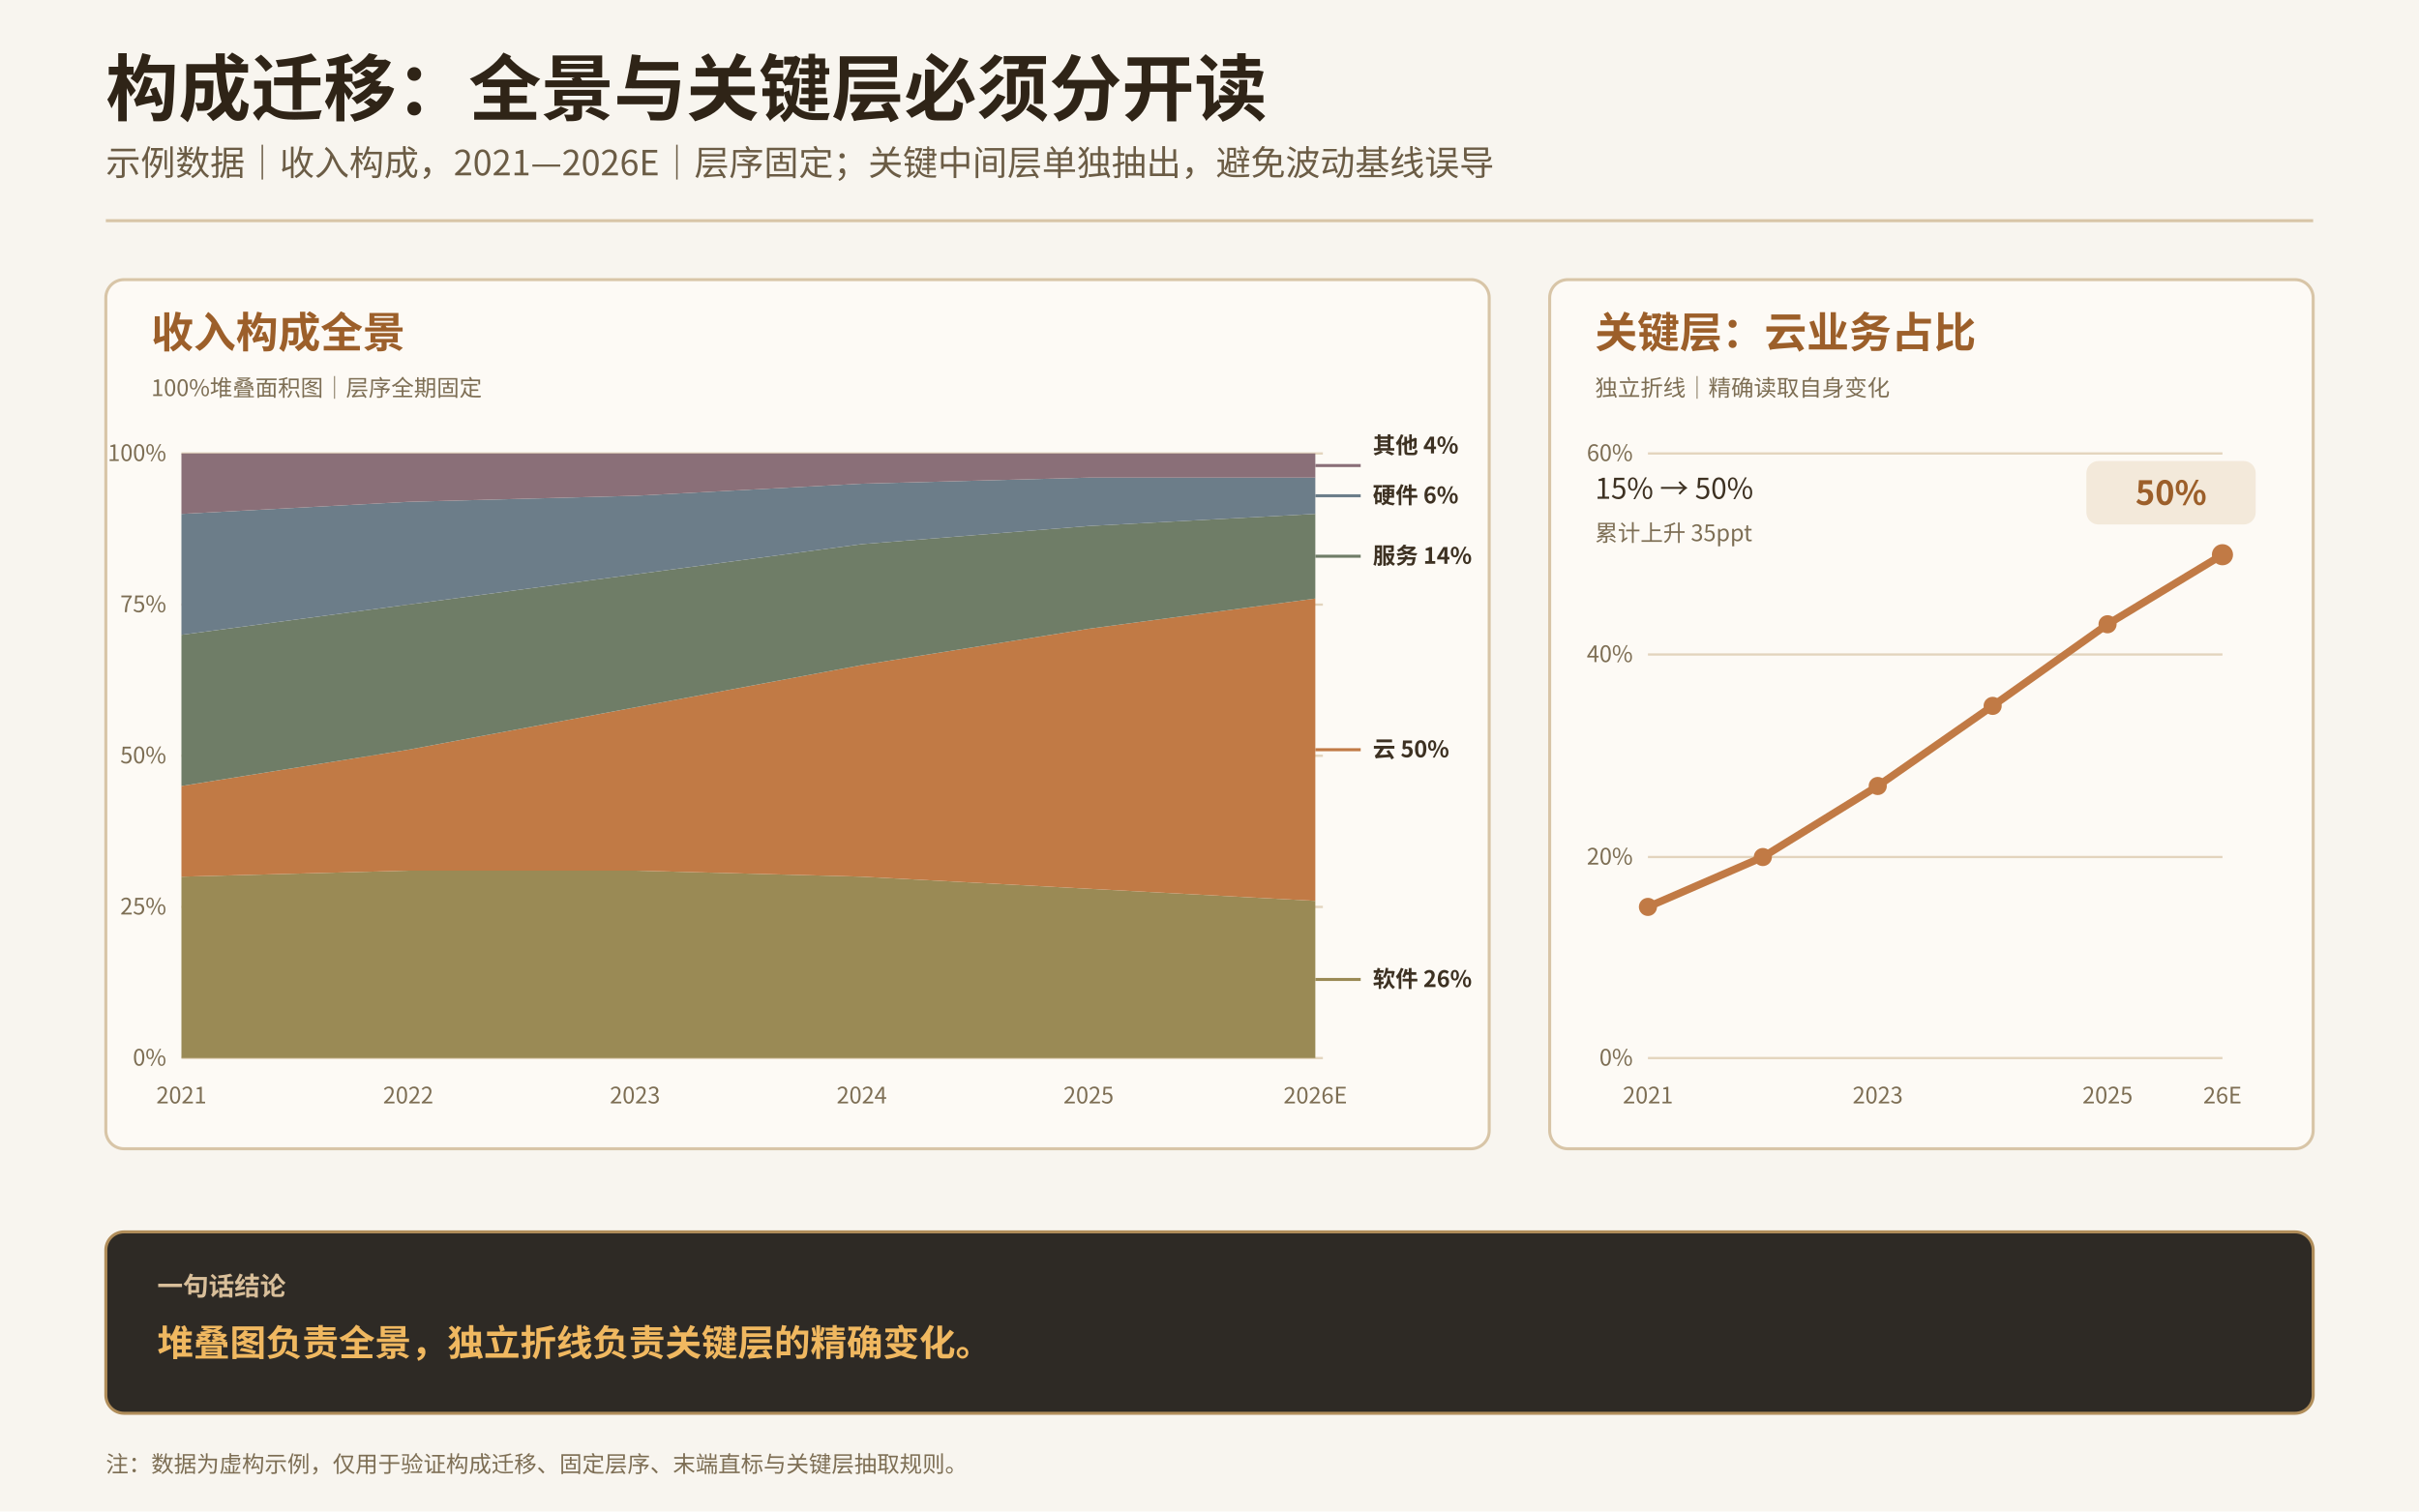
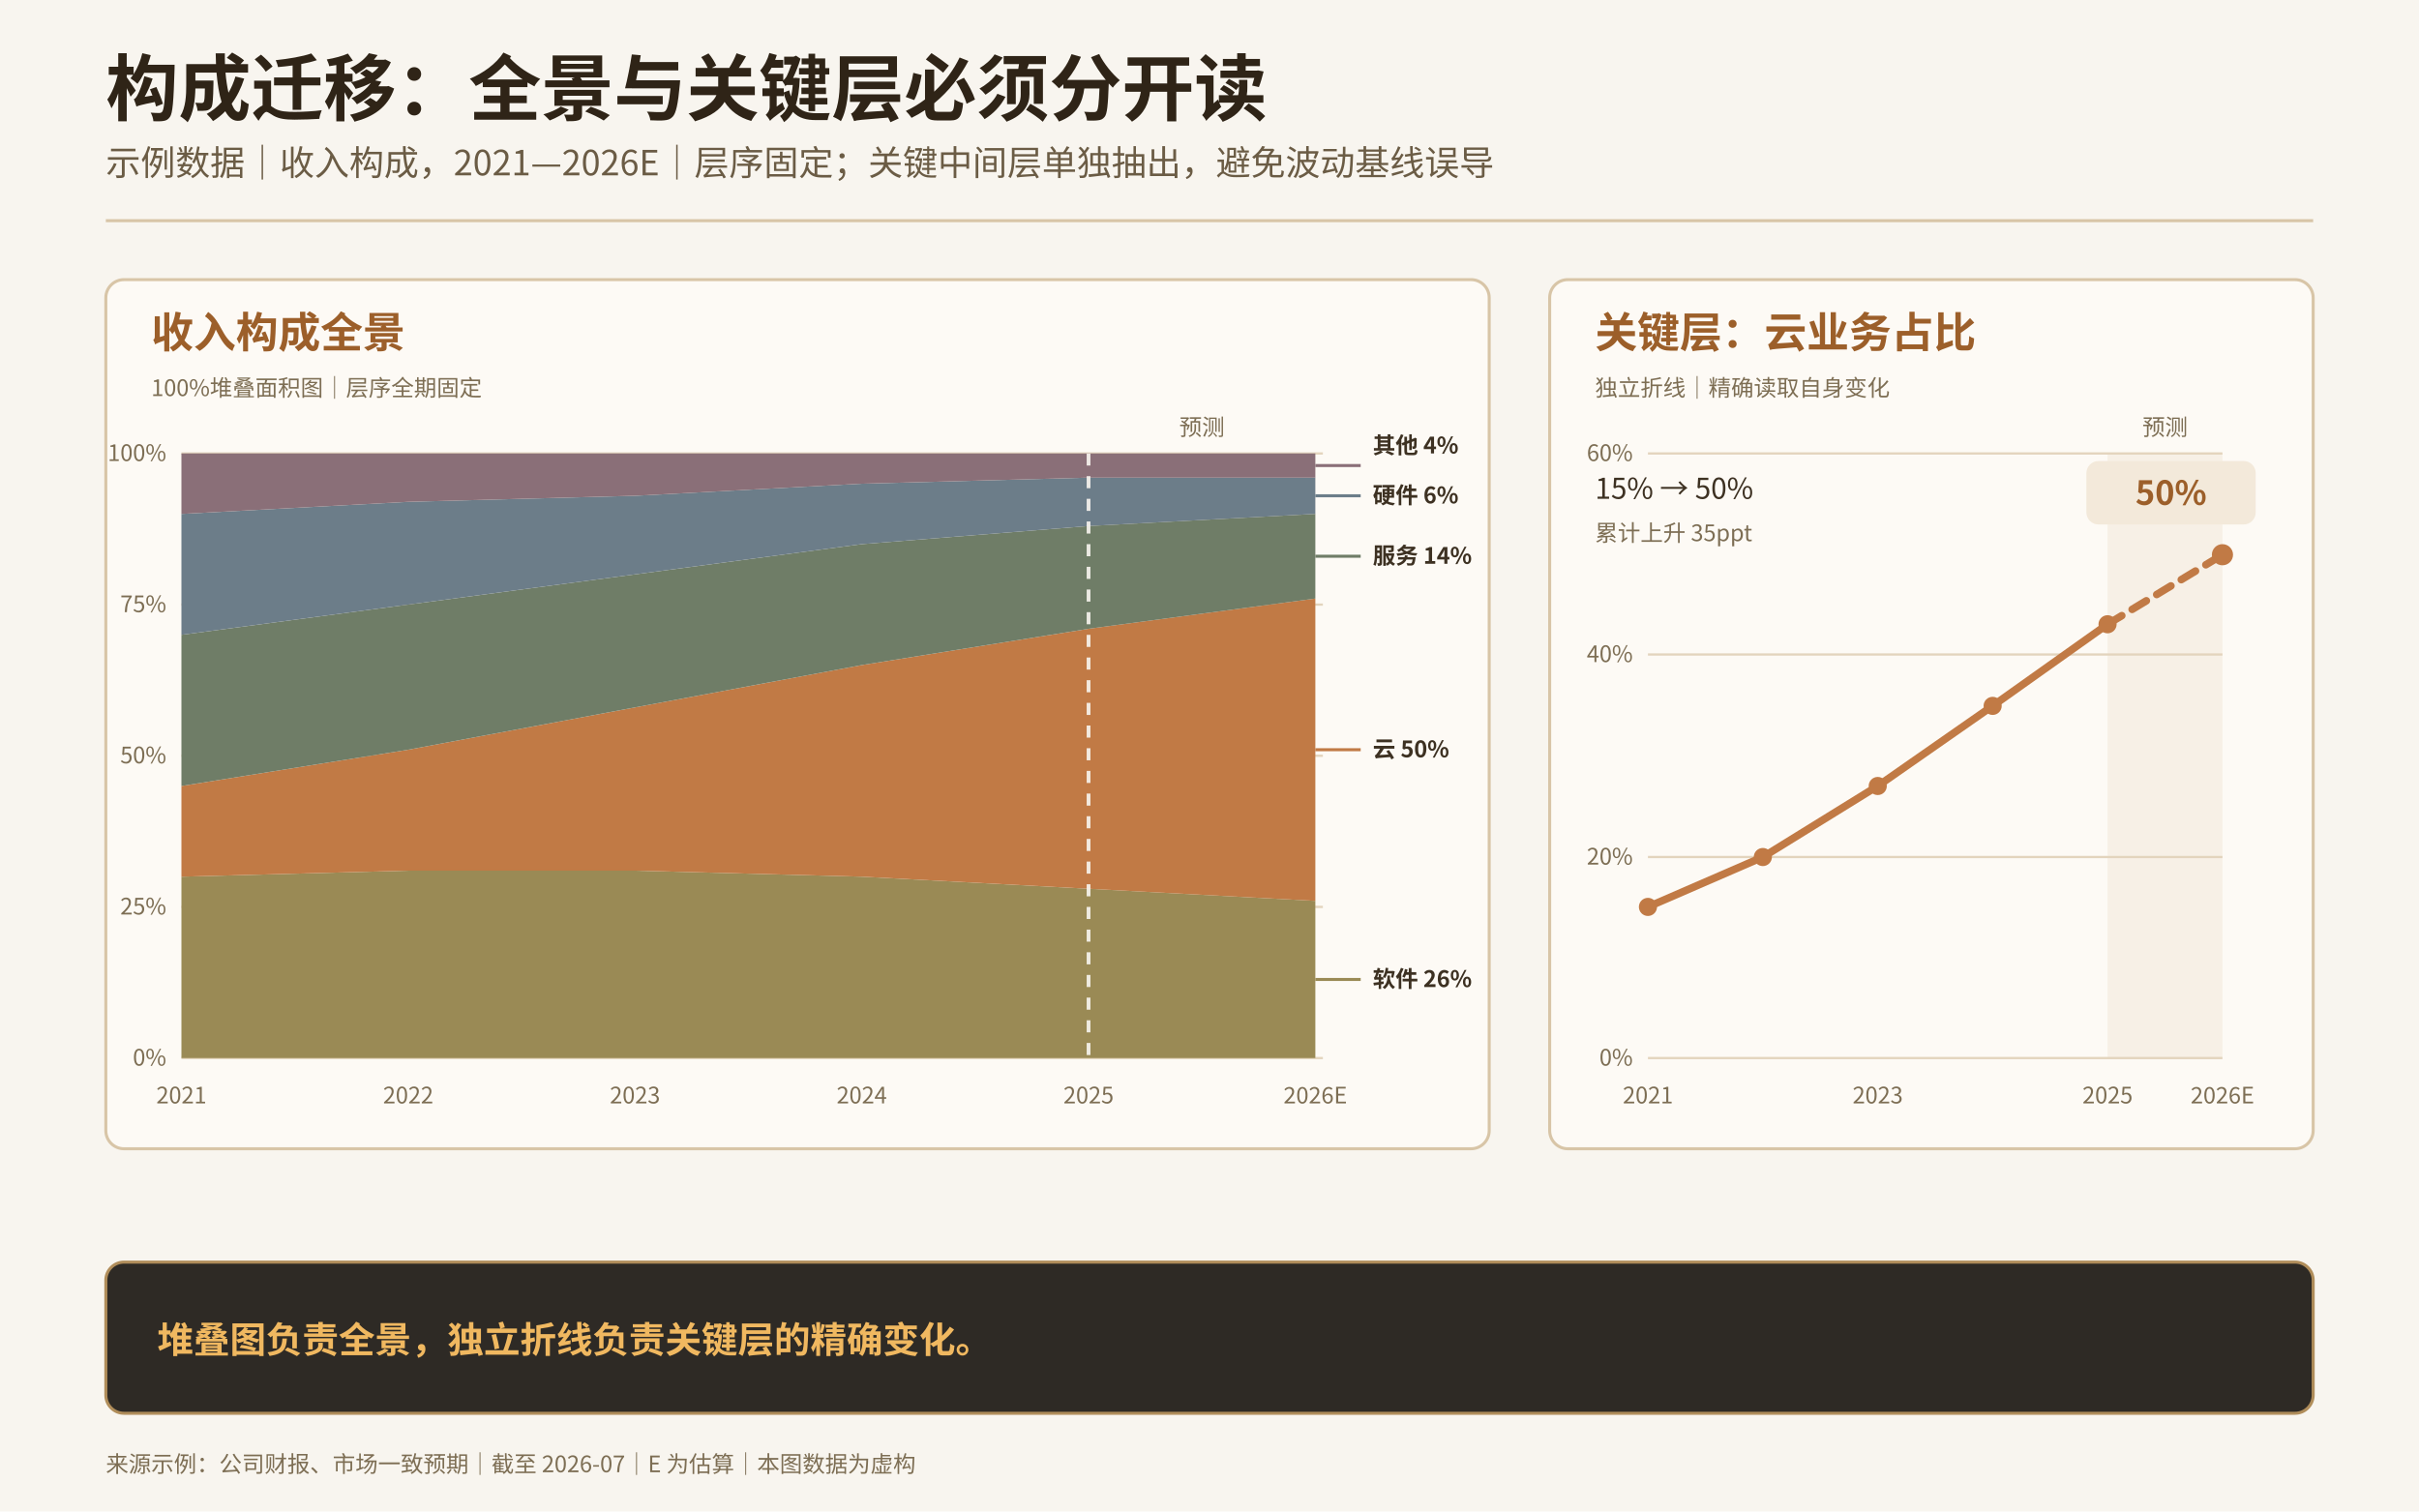
<svg xmlns="http://www.w3.org/2000/svg" width="1600" height="1000" viewBox="0 0 1600 1000" role="img" aria-labelledby="title desc">
  <style>
    text{font-family:"PingFang SC","Microsoft YaHei","Noto Sans CJK SC",sans-serif}
    .title{font-size:48px;font-weight:800;fill:#2f2417}.sub{font-size:23px;font-weight:400;fill:#6b5c45}
    .card{fill:#fdfaf5;stroke:#d8c5a7;stroke-width:2}.h{font-size:28px;font-weight:800;fill:#9c5f2a}
    .body{font-size:19px;font-weight:400;fill:#3d3122}.note{font-size:15px;font-weight:400;fill:#7d6e54}
    .axis{font-size:15px;font-weight:400;fill:#7d6e54}.grid{stroke:#e3d4bd;stroke-width:1.5}
    .num{font-variant-numeric:tabular-nums lining-nums;font-feature-settings:"tnum" 1,"lnum" 1}
  </style>
  <rect width="1600" height="1000" fill="#f8f5ef" />
  <text x="70" y="76" class="title">构成迁移：全景与关键层必须分开读</text>
  <text x="70" y="116" class="sub">示例数据｜收入构成，2021—2026E｜层序固定；关键中间层单独抽出，避免波动基线误导</text>
  <line x1="70" y1="146" x2="1530" y2="146" stroke="#d8c5a7" stroke-width="2" />
  <rect x="70" y="185" width="915" height="575" rx="12" class="card" />
  <rect x="1025" y="185" width="505" height="575" rx="12" class="card" />
  <text x="100" y="230" class="h">收入构成全景</text>
  <text x="1055" y="230" class="h">关键层：云业务占比</text>
  <text x="100" y="262" class="note">100%堆叠面积图｜层序全期固定</text>
  <text x="1055" y="262" class="note">独立折线｜精确读取自身变化</text>
+   <rect x="720" y="300" width="150" height="400" fill="#f3e9da" opacity="0.58" />
+   <text x="795" y="288" text-anchor="middle" class="note">预测</text>
  <g class="grid">
    <path d="M120 300H875 M120 400H875 M120 500H875 M120 600H875 M120 700H875" />
  </g>
  <g class="axis num" text-anchor="end">
    <text x="110" y="305">100%</text>
    <text x="110" y="405">75%</text>
    <text x="110" y="505">50%</text>
    <text x="110" y="605">25%</text>
    <text x="110" y="705">0%</text>
  </g>
  <path d="M120 700 L270 700 L420 700 L570 700 L720 700 L870 700 L870 596 L720 588 L570 580 L420 576 L270 576 L120 580 Z" fill="#9a8a55" />
  <path d="M120 520 L270 496 L420 468 L570 440 L720 416 L870 396 L870 596 L720 588 L570 580 L420 576 L270 576 L120 580 Z" fill="#c17a45" />
  <path d="M120 420 L270 400 L420 380 L570 360 L720 348 L870 340 L870 396 L720 416 L570 440 L420 468 L270 496 L120 520 Z" fill="#6f7d67" />
  <path d="M120 340 L270 332 L420 328 L570 320 L720 316 L870 316 L870 340 L720 348 L570 360 L420 380 L270 400 L120 420 Z" fill="#6c7d89" />
  <path d="M120 300 L270 300 L420 300 L570 300 L720 300 L870 300 L870 316 L720 316 L570 320 L420 328 L270 332 L120 340 Z" fill="#8a6f78" />
+   <line x1="720" y1="300" x2="720" y2="700" stroke="#f8f5ef" stroke-width="2.5" stroke-dasharray="8 7" opacity="0.9" />
  <g class="axis num" text-anchor="middle">
    <text x="120" y="730">2021</text>
    <text x="270" y="730">2022</text>
    <text x="420" y="730">2023</text>
    <text x="570" y="730">2024</text>
    <text x="720" y="730">2025</text>
    <text x="870" y="730">2026E</text>
  </g>
  <g class="num" font-size="15" font-weight="600" fill="#3d3122">
    <path d="M870 648H900" stroke="#9a8a55" stroke-width="2" />
    <text x="908" y="653">软件 26%</text>
    <path d="M870 496H900" stroke="#c17a45" stroke-width="2" />
    <text x="908" y="501">云 50%</text>
    <path d="M870 368H900" stroke="#6f7d67" stroke-width="2" />
    <text x="908" y="373">服务 14%</text>
    <path d="M870 328H900" stroke="#6c7d89" stroke-width="2" />
    <text x="908" y="333">硬件 6%</text>
    <path d="M870 308H900" stroke="#8a6f78" stroke-width="2" />
    <text x="908" y="300">其他 4%</text>
  </g>
+   <rect x="1394" y="300" width="76" height="400" fill="#f3e9da" opacity="0.58" />
+   <text x="1432" y="288" text-anchor="middle" class="note">预测</text>
  <g class="grid">
    <path d="M1090 300H1470 M1090 433H1470 M1090 567H1470 M1090 700H1470" />
  </g>
  <g class="axis num" text-anchor="end">
    <text x="1080" y="305">60%</text>
    <text x="1080" y="438">40%</text>
    <text x="1080" y="572">20%</text>
    <text x="1080" y="705">0%</text>
  </g>
-   <path d="M1090 600 L1166 567 L1242 520 L1318 467 L1394 413 L1470 367" fill="none" stroke="#c17a45" stroke-width="5" stroke-linecap="round" stroke-linejoin="round" />
+   <path d="M1090 600 L1166 567 L1242 520 L1318 467 L1394 413" fill="none" stroke="#c17a45" stroke-width="5" stroke-linecap="round" stroke-linejoin="round" />
+   <path d="M1394 413 L1470 367" fill="none" stroke="#c17a45" stroke-width="5" stroke-dasharray="11 8" stroke-linecap="round" />
  <g fill="#c17a45">
    <circle cx="1090" cy="600" r="6" />
    <circle cx="1166" cy="567" r="6" />
    <circle cx="1242" cy="520" r="6" />
    <circle cx="1318" cy="467" r="6" />
    <circle cx="1394" cy="413" r="6" />
    <circle cx="1470" cy="367" r="7" />
  </g>
  <g class="axis num" text-anchor="middle">
    <text x="1090" y="730">2021</text>
    <text x="1242" y="730">2023</text>
    <text x="1394" y="730">2025</text>
-     <text x="1470" y="730">26E</text>
+     <text x="1470" y="730">2026E</text>
  </g>
  <rect x="1380" y="305" width="112" height="42" rx="8" fill="#f3e9da" />
  <text x="1436" y="334" text-anchor="middle" font-size="22" font-weight="800" fill="#9c5f2a" class="num">50%</text>
  <text x="1055" y="330" class="body">15% → 50%</text>
  <text x="1055" y="358" class="note">累计上升 35ppt</text>
-   <rect x="70" y="815" width="1460" height="120" rx="12" fill="#2e2a25" stroke="#b08d5a" stroke-width="2" />
-   <text x="104" y="857" font-size="17" font-weight="600" fill="#d9bf9a">一句话结论</text>
-   <text x="104" y="897" font-size="24" font-weight="800" fill="#f0b860">堆叠图负责全景，独立折线负责关键层的精确变化。</text>
-   <text x="70" y="974" class="axis">注：数据为虚构示例，仅用于验证构成迁移、固定层序、末端直标与关键层抽取规则。</text>
+   <rect x="70" y="835" width="1460" height="100" rx="12" fill="#2e2a25" stroke="#b08d5a" stroke-width="2" />
+   <text x="104" y="895" font-size="24" font-weight="800" fill="#f0b860">堆叠图负责全景，独立折线负责关键层的精确变化。</text>
+   <text x="70" y="974" class="axis">来源示例：公司财报、市场一致预期｜截至 2026-07｜E 为估算｜本图数据为虚构</text>
</svg>
